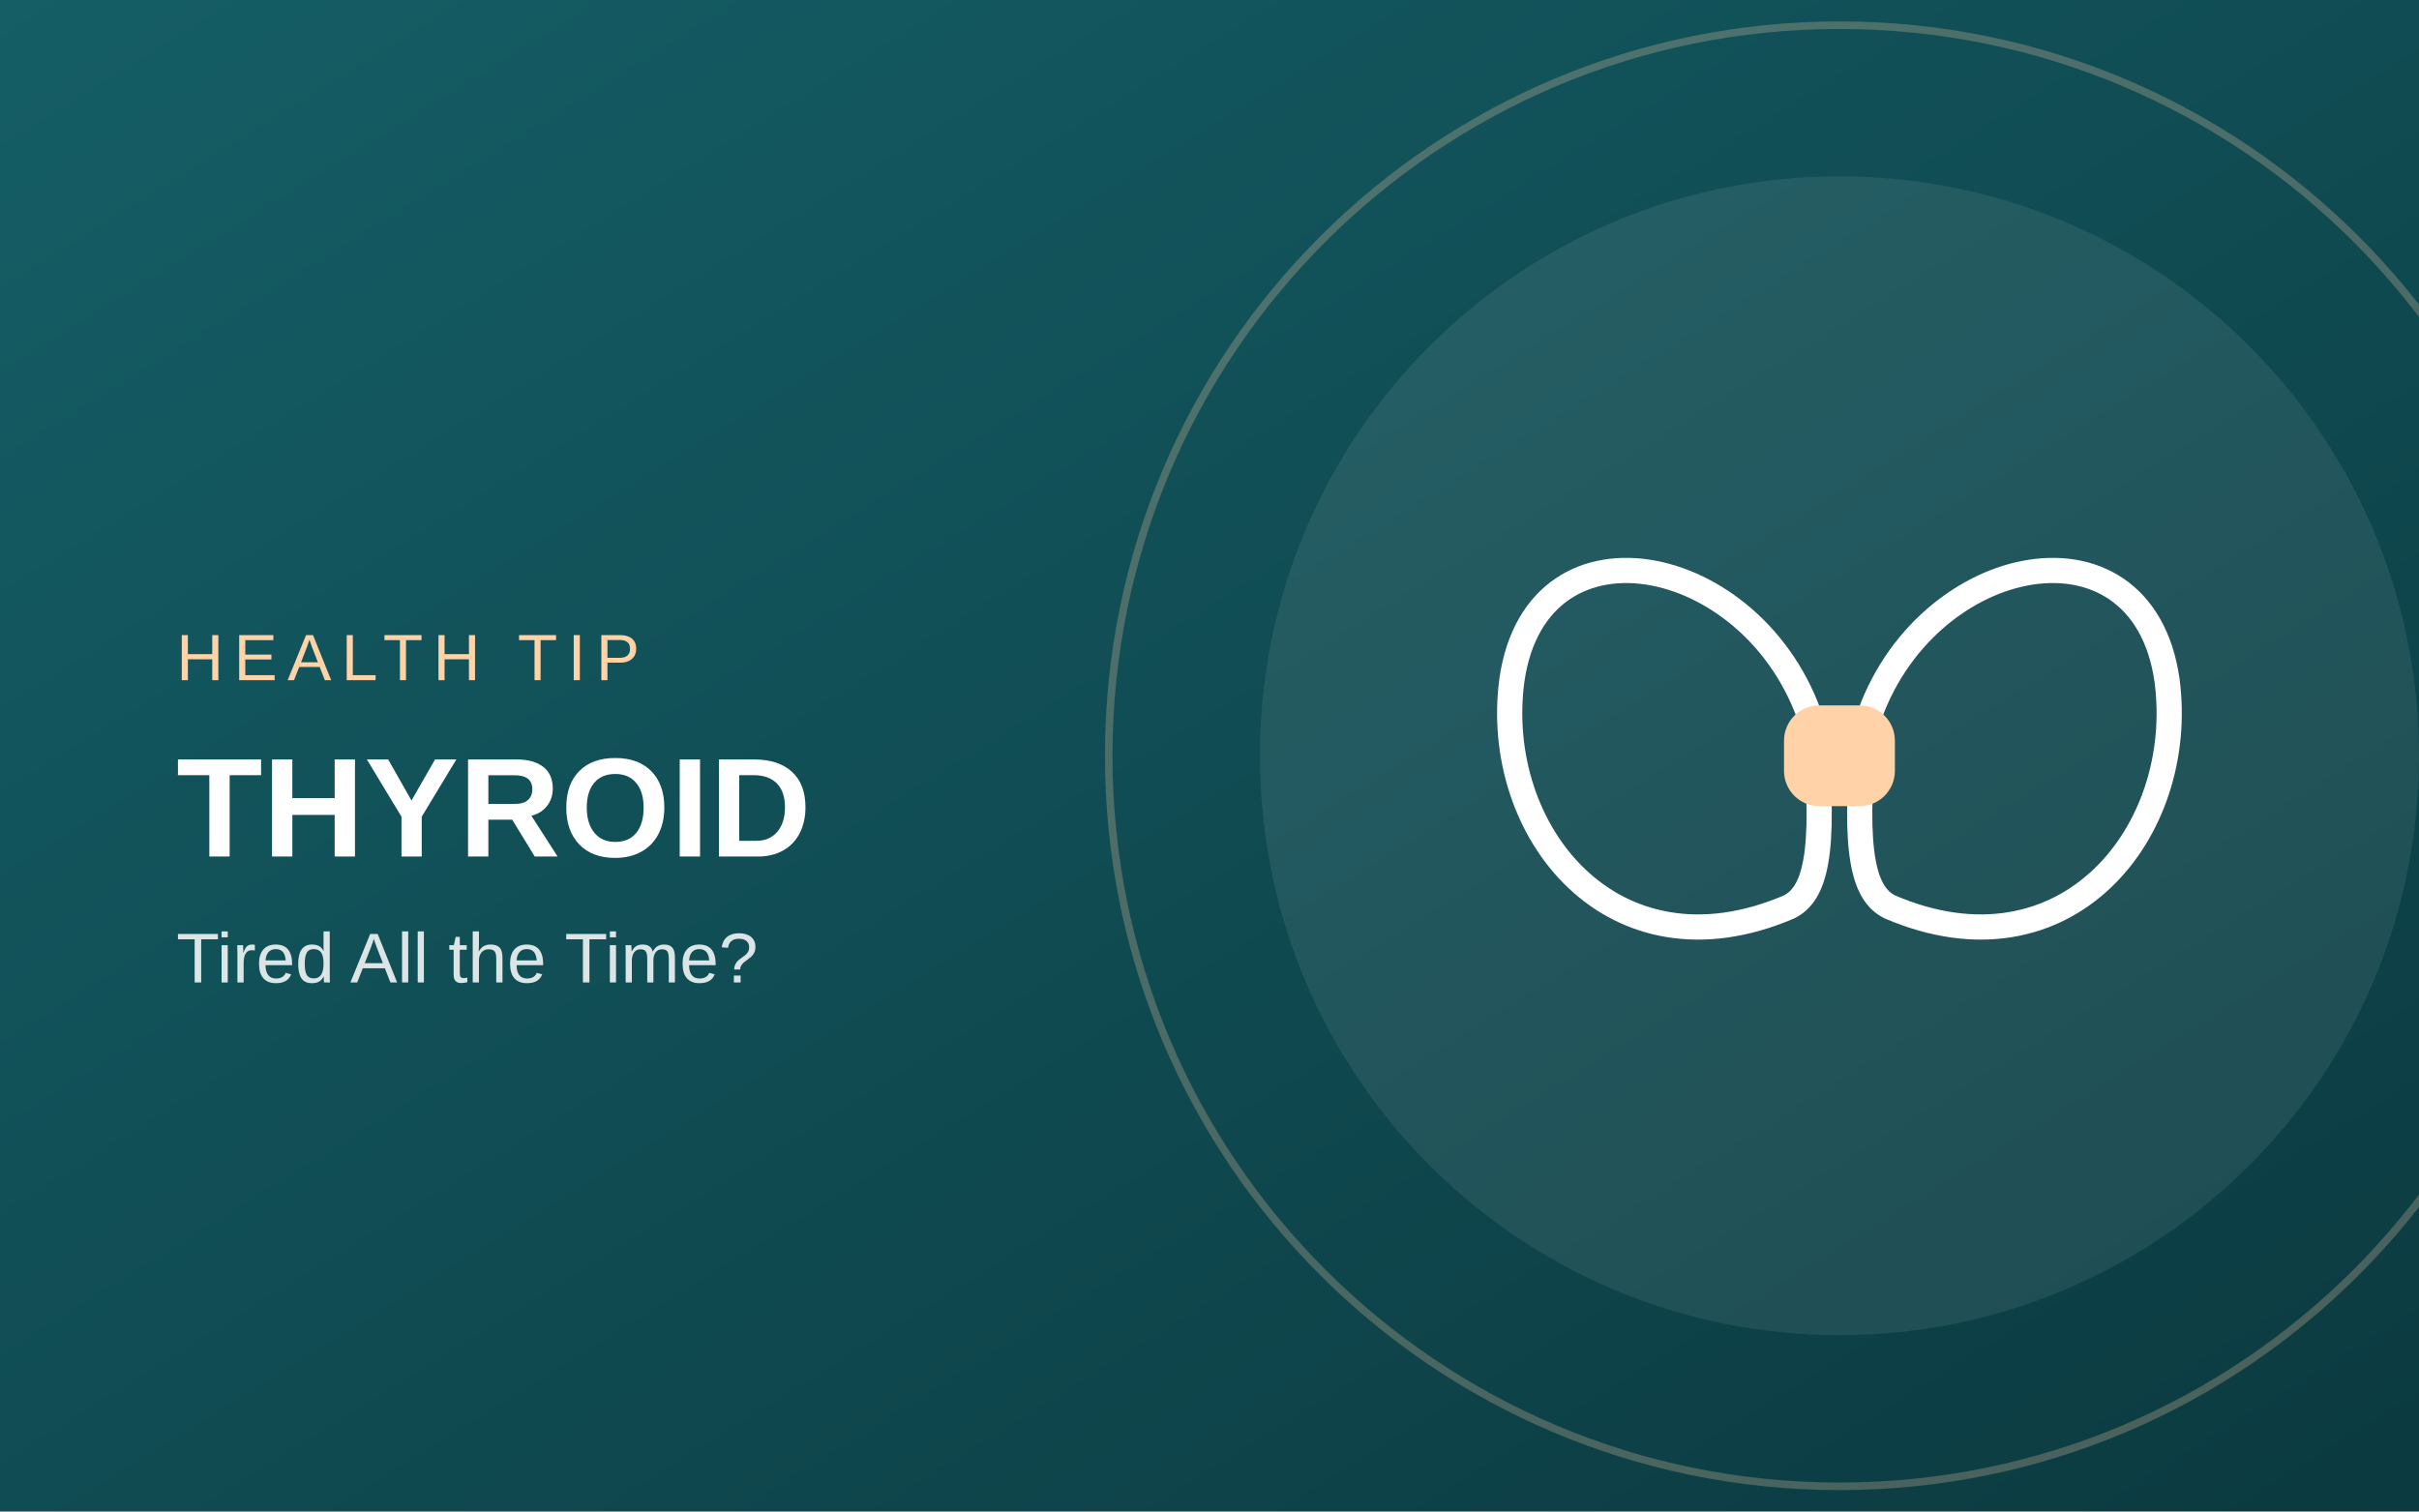
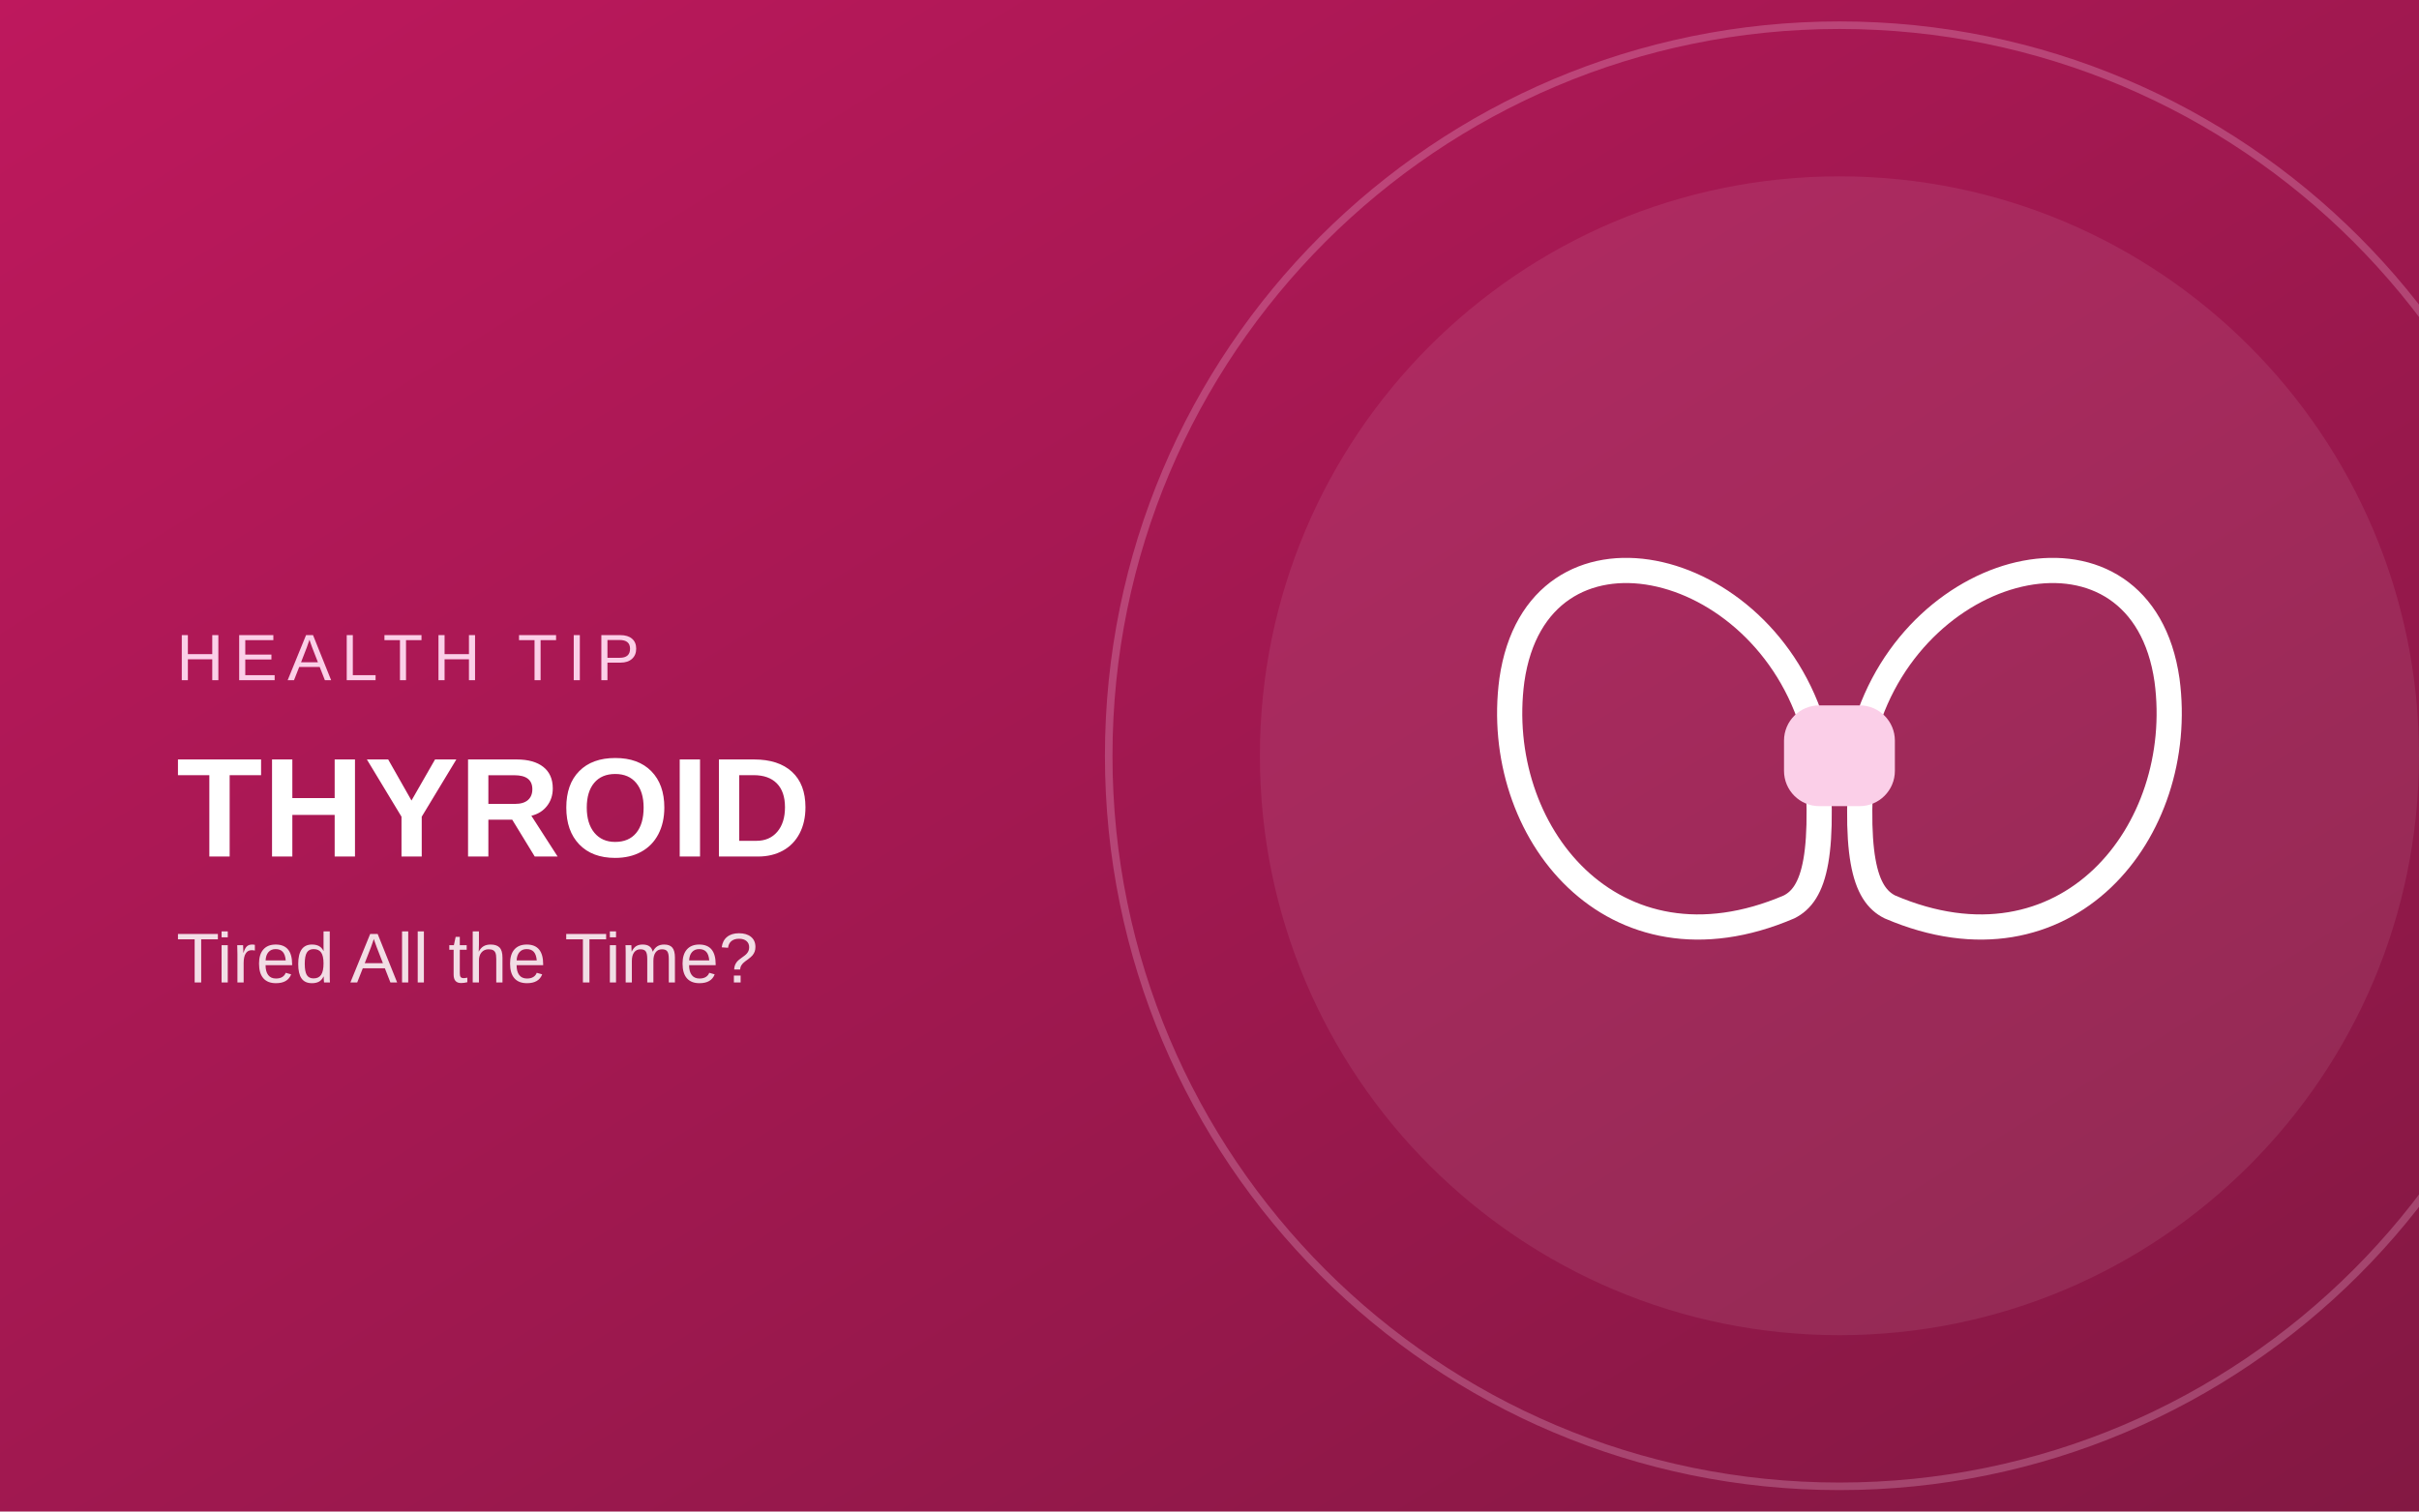
<svg xmlns="http://www.w3.org/2000/svg" width="960" height="600" viewBox="0 0 960 600">
  <defs>
    <linearGradient id="g" x1="0" y1="0" x2="1" y2="1">
-       <stop offset="0" stop-color="#155e66" />
-       <stop offset="1" stop-color="#0b3a40" />
+       <stop offset="0" stop-color="#be185d" />
+       <stop offset="1" stop-color="#831843" />
    </linearGradient>
  </defs>
  <rect width="960" height="600" fill="url(#g)" />
  <circle cx="730" cy="300" r="230" fill="#fff" opacity="0.08" />
-   <circle cx="730" cy="300" r="290" fill="none" stroke="#ffd2a8" stroke-opacity="0.25" stroke-width="3" />
+   <circle cx="730" cy="300" r="290" fill="none" stroke="#fbcfe8" stroke-opacity="0.25" stroke-width="3" />
  <g transform="translate(730 310)">
    <path d="M-10 -20c-20-70-110-90-120-20-8 60 40 120 110 90 10-5 15-20 10-70z" fill="none" stroke="#fff" stroke-width="10" stroke-linejoin="round" />
    <path d="M10 -20c20-70 110-90 120-20 8 60-40 120-110 90-10-5-15-20-10-70z" fill="none" stroke="#fff" stroke-width="10" stroke-linejoin="round" />
-     <rect x="-22" y="-30" width="44" height="40" rx="14" fill="#ffd2a8" />
+     <rect x="-22" y="-30" width="44" height="40" rx="14" fill="#fbcfe8" />
  </g>
-   <text x="70" y="270" font-family="Poppins, 'Segoe UI', Arial, sans-serif" font-size="26" font-weight="500" fill="#ffd2a8" letter-spacing="4">HEALTH TIP</text>
+   <text x="70" y="270" font-family="Poppins, 'Segoe UI', Arial, sans-serif" font-size="26" font-weight="500" fill="#fbcfe8" letter-spacing="4">HEALTH TIP</text>
  <text x="70" y="340" font-family="Poppins, 'Segoe UI', Arial, sans-serif" font-size="56" font-weight="700" fill="#fff">THYROID</text>
  <text x="70" y="390" font-family="Poppins, 'Segoe UI', Arial, sans-serif" font-size="28" font-weight="300" fill="#fff" opacity="0.85">Tired All the Time?</text>
</svg>
